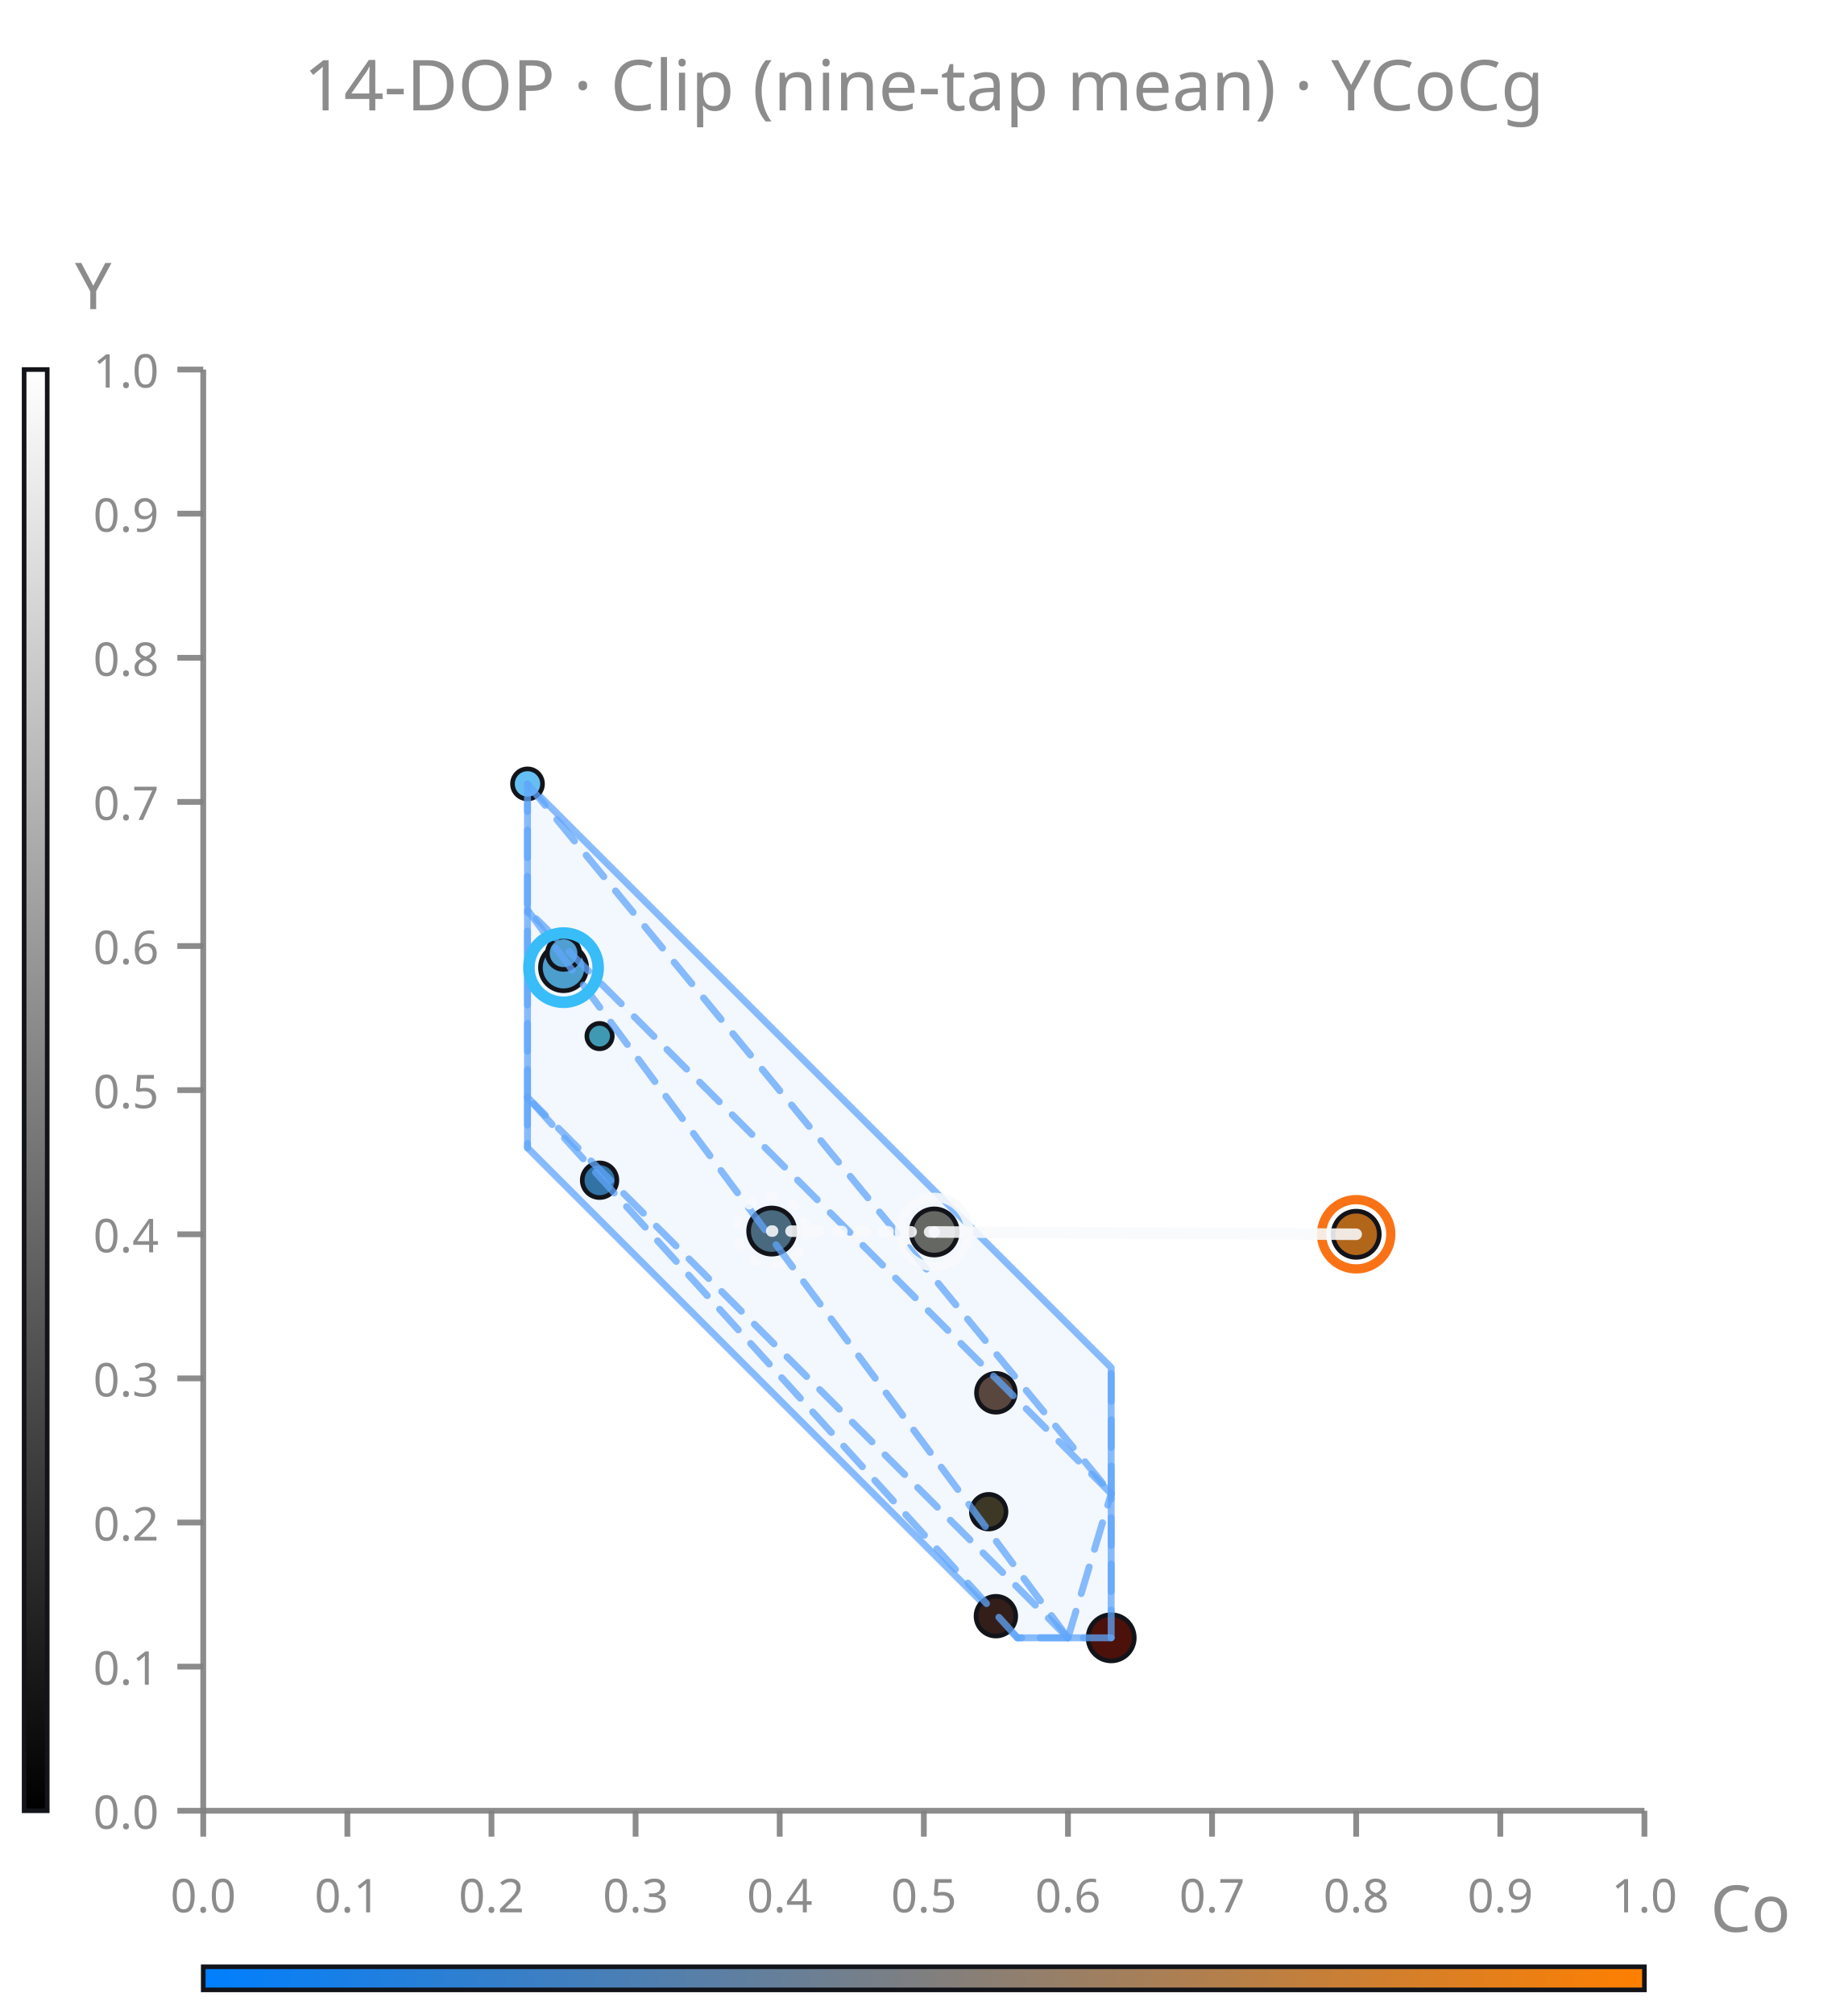
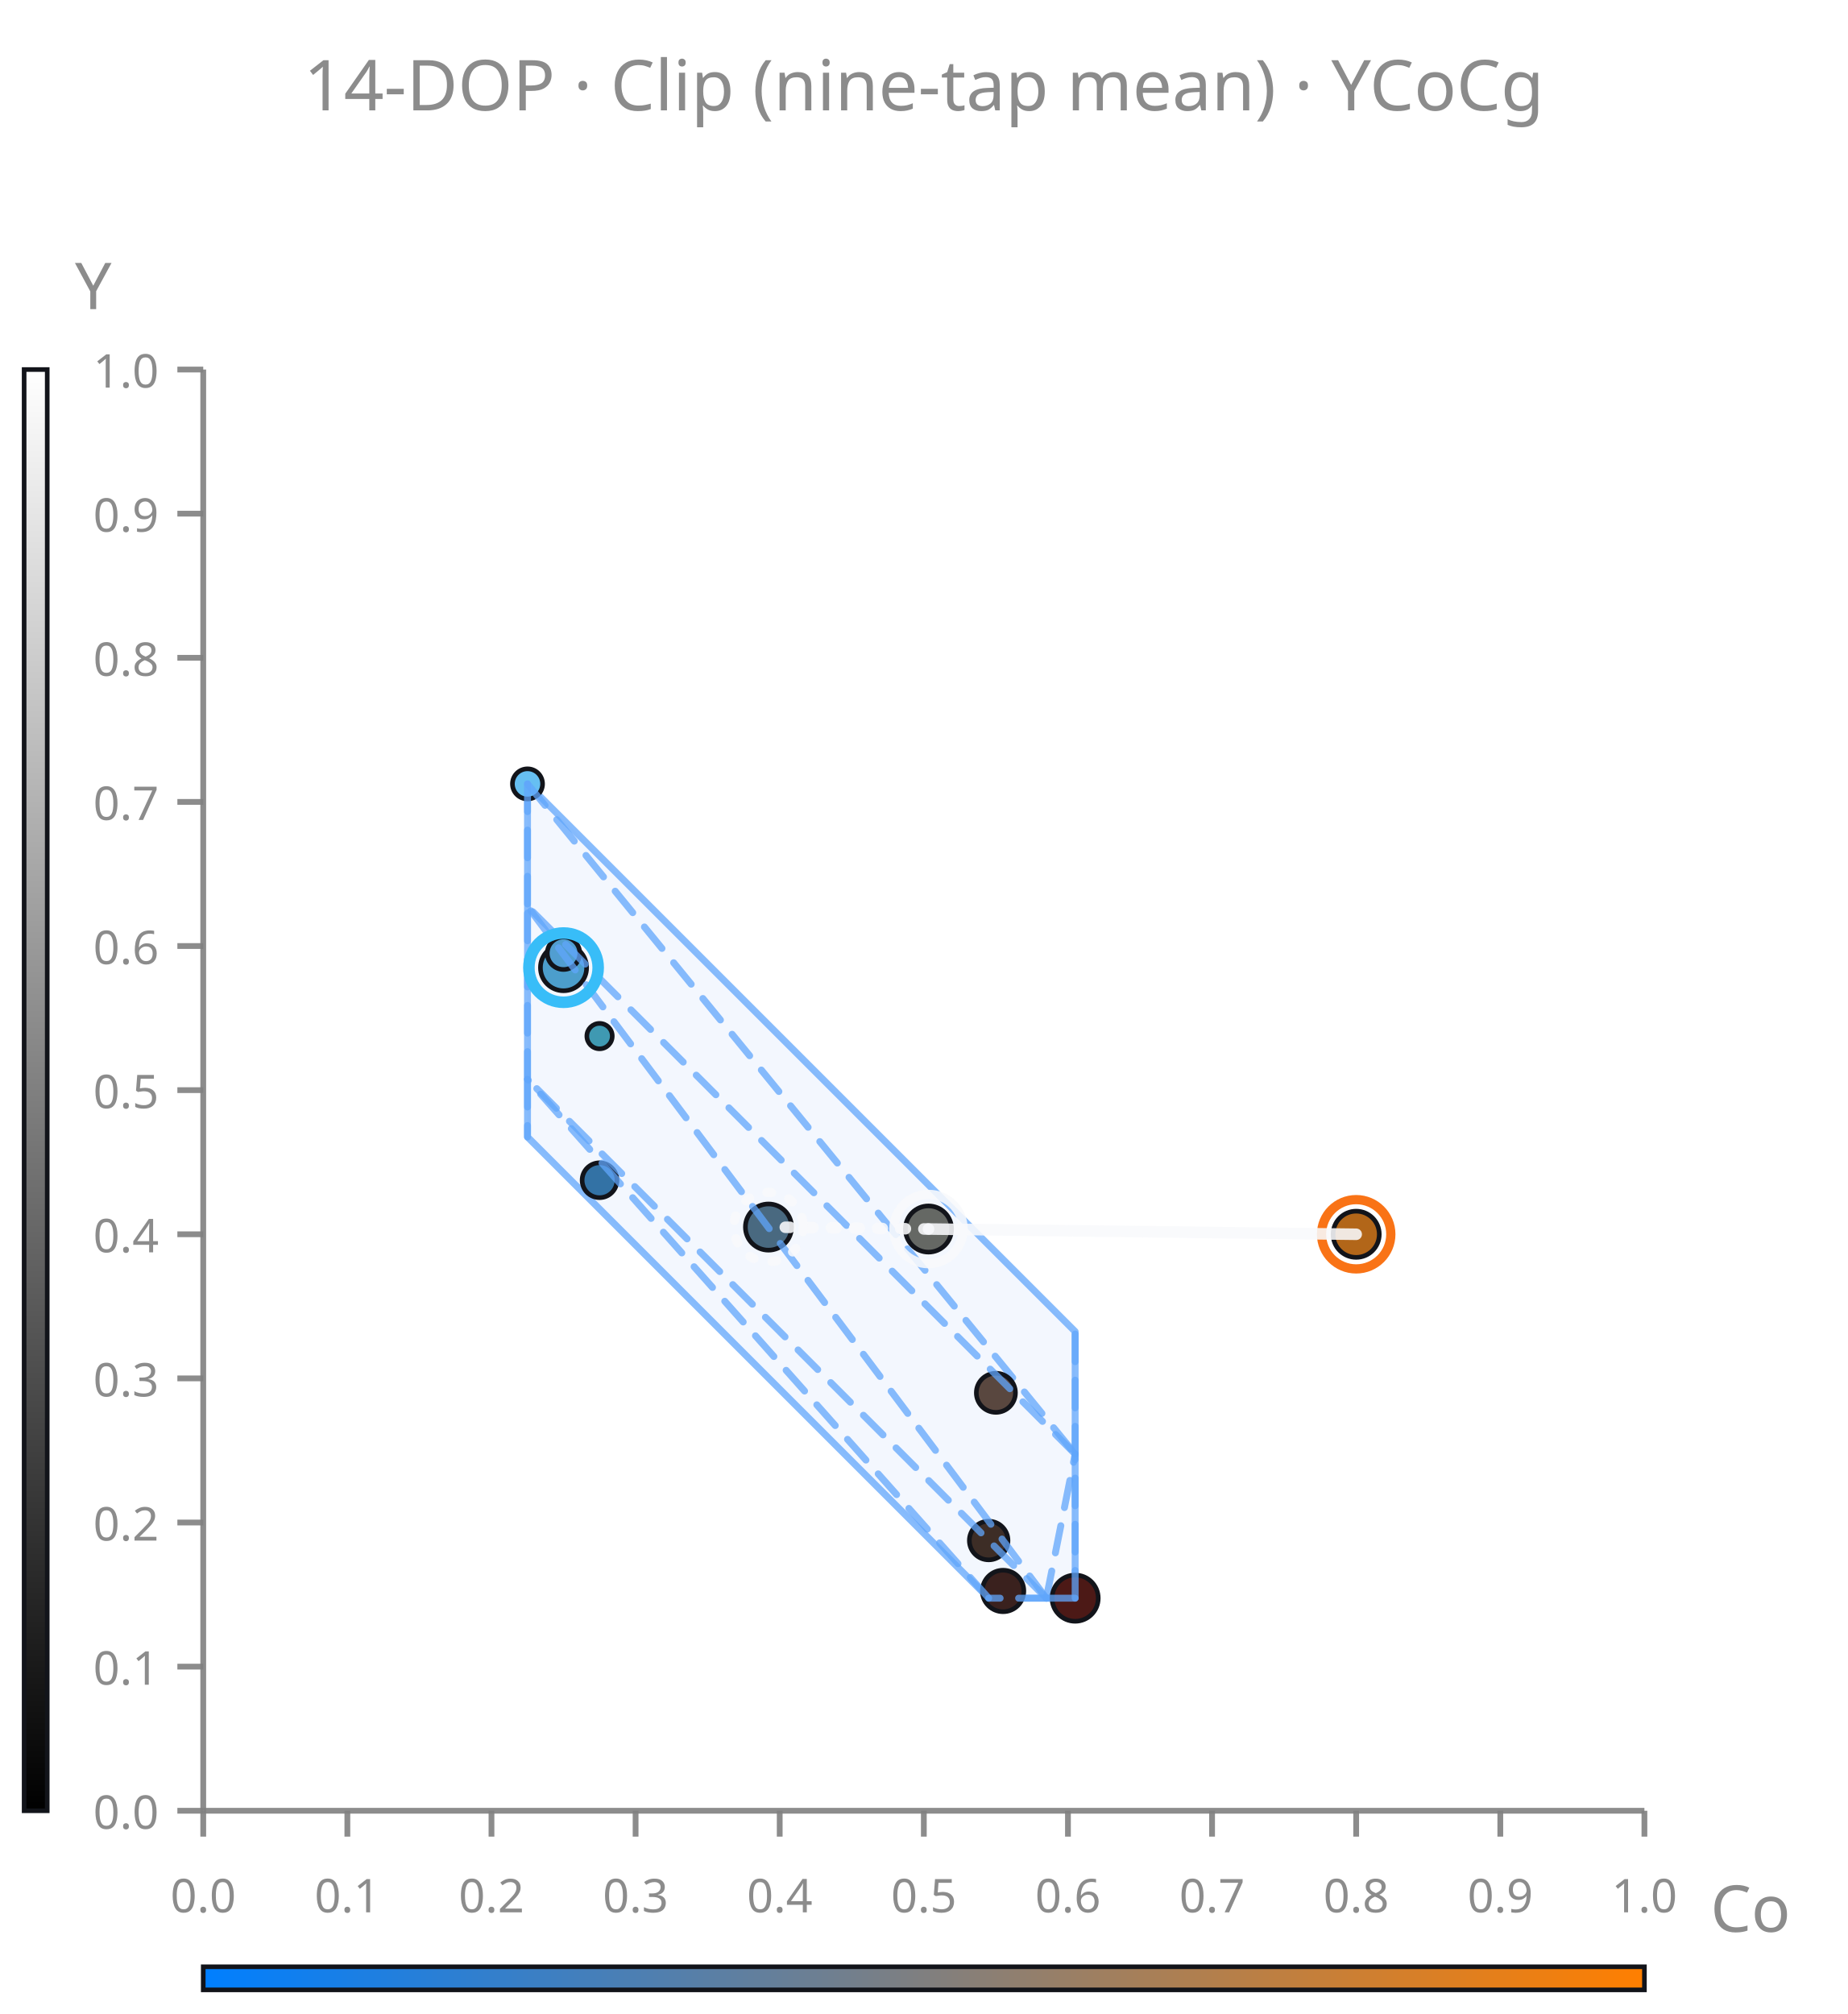
<svg xmlns="http://www.w3.org/2000/svg" baseProfile="full" height="436.0px" version="1.1" viewBox="0,0,400.0,436.0" width="400.0px">
  <defs>
    <linearGradient gradientUnits="userSpaceOnUse" id="plotGradY_0_1_2" x1="7.724" x2="7.724" y1="80" y2="392.0">
      <stop offset="0" stop-color="rgb(255,255,255)" />
      <stop offset="1" stop-color="rgb(0,0,0)" />
    </linearGradient>
    <linearGradient gradientUnits="userSpaceOnUse" id="plotGradX_0_1_2" x1="44.0" x2="356" y1="428.276" y2="428.276">
      <stop offset="0" stop-color="rgb(0,127,255)" />
      <stop offset="1" stop-color="rgb(255,127,0)" />
    </linearGradient>
  </defs>
  <g class="layer_bg" />
  <g class="layer_boundary">
-     <polygon fill="rgba(59,130,246,0.06)" points="220.28,354.56 240.56,354.56 240.56,296.06 114.2,169.7 114.2,248.48" stroke="rgba(96,165,250,0.75)" stroke-linejoin="round" stroke-width="1.5" />
+     <polygon fill="rgba(59,130,246,0.06)" points="214.04,345.98 232.76,345.98 232.76,288.26 114.2,169.7 114.2,246.14" stroke="rgba(96,165,250,0.75)" stroke-linejoin="round" stroke-width="1.5" />
  </g>
  <g class="layer_axes">
    <line fill="none" stroke="rgba(128,128,128,0.9)" stroke-width="1.25" x1="44.0" x2="356" y1="392.0" y2="392.0" />
    <line fill="none" stroke="rgba(128,128,128,0.9)" stroke-width="1.25" x1="44.0" x2="44.0" y1="392.0" y2="80" />
    <line fill="none" stroke="rgba(128,128,128,0.9)" stroke-width="1.25" x1="44.0" x2="44.0" y1="392.0" y2="397.6" />
    <text dominant-baseline="hanging" fill="rgba(128,128,128,0.9)" font-family="sans-serif" font-size="10.08" text-anchor="middle" x="44.0" y="406.168">0.0</text>
    <line fill="none" stroke="rgba(128,128,128,0.9)" stroke-width="1.25" x1="75.2" x2="75.2" y1="392.0" y2="397.6" />
    <text dominant-baseline="hanging" fill="rgba(128,128,128,0.9)" font-family="sans-serif" font-size="10.08" text-anchor="middle" x="75.2" y="406.168">0.1</text>
    <line fill="none" stroke="rgba(128,128,128,0.9)" stroke-width="1.25" x1="106.4" x2="106.4" y1="392.0" y2="397.6" />
    <text dominant-baseline="hanging" fill="rgba(128,128,128,0.9)" font-family="sans-serif" font-size="10.08" text-anchor="middle" x="106.4" y="406.168">0.2</text>
    <line fill="none" stroke="rgba(128,128,128,0.9)" stroke-width="1.25" x1="137.6" x2="137.6" y1="392.0" y2="397.6" />
    <text dominant-baseline="hanging" fill="rgba(128,128,128,0.9)" font-family="sans-serif" font-size="10.08" text-anchor="middle" x="137.6" y="406.168">0.3</text>
    <line fill="none" stroke="rgba(128,128,128,0.9)" stroke-width="1.25" x1="168.8" x2="168.8" y1="392.0" y2="397.6" />
    <text dominant-baseline="hanging" fill="rgba(128,128,128,0.9)" font-family="sans-serif" font-size="10.08" text-anchor="middle" x="168.8" y="406.168">0.4</text>
    <line fill="none" stroke="rgba(128,128,128,0.9)" stroke-width="1.25" x1="200" x2="200" y1="392.0" y2="397.6" />
    <text dominant-baseline="hanging" fill="rgba(128,128,128,0.9)" font-family="sans-serif" font-size="10.08" text-anchor="middle" x="200" y="406.168">0.5</text>
    <line fill="none" stroke="rgba(128,128,128,0.9)" stroke-width="1.25" x1="231.2" x2="231.2" y1="392.0" y2="397.6" />
    <text dominant-baseline="hanging" fill="rgba(128,128,128,0.9)" font-family="sans-serif" font-size="10.08" text-anchor="middle" x="231.2" y="406.168">0.6</text>
    <line fill="none" stroke="rgba(128,128,128,0.9)" stroke-width="1.25" x1="262.4" x2="262.4" y1="392.0" y2="397.6" />
    <text dominant-baseline="hanging" fill="rgba(128,128,128,0.9)" font-family="sans-serif" font-size="10.08" text-anchor="middle" x="262.4" y="406.168">0.7</text>
    <line fill="none" stroke="rgba(128,128,128,0.9)" stroke-width="1.25" x1="293.6" x2="293.6" y1="392.0" y2="397.6" />
    <text dominant-baseline="hanging" fill="rgba(128,128,128,0.9)" font-family="sans-serif" font-size="10.08" text-anchor="middle" x="293.6" y="406.168">0.8</text>
    <line fill="none" stroke="rgba(128,128,128,0.9)" stroke-width="1.25" x1="324.8" x2="324.8" y1="392.0" y2="397.6" />
    <text dominant-baseline="hanging" fill="rgba(128,128,128,0.9)" font-family="sans-serif" font-size="10.08" text-anchor="middle" x="324.8" y="406.168">0.9</text>
    <line fill="none" stroke="rgba(128,128,128,0.9)" stroke-width="1.25" x1="356" x2="356" y1="392.0" y2="397.6" />
    <text dominant-baseline="hanging" fill="rgba(128,128,128,0.9)" font-family="sans-serif" font-size="10.08" text-anchor="middle" x="356" y="406.168">1.0</text>
    <line fill="none" stroke="rgba(128,128,128,0.9)" stroke-width="1.25" x1="44.0" x2="38.4" y1="392.0" y2="392.0" />
    <text dominant-baseline="central" fill="rgba(128,128,128,0.9)" font-family="sans-serif" font-size="10.08" text-anchor="end" x="34.4" y="392.0">0.0</text>
    <line fill="none" stroke="rgba(128,128,128,0.9)" stroke-width="1.25" x1="44.0" x2="38.4" y1="360.8" y2="360.8" />
    <text dominant-baseline="central" fill="rgba(128,128,128,0.9)" font-family="sans-serif" font-size="10.08" text-anchor="end" x="34.4" y="360.8">0.1</text>
    <line fill="none" stroke="rgba(128,128,128,0.9)" stroke-width="1.25" x1="44.0" x2="38.4" y1="329.6" y2="329.6" />
    <text dominant-baseline="central" fill="rgba(128,128,128,0.9)" font-family="sans-serif" font-size="10.08" text-anchor="end" x="34.4" y="329.6">0.2</text>
    <line fill="none" stroke="rgba(128,128,128,0.9)" stroke-width="1.25" x1="44.0" x2="38.4" y1="298.4" y2="298.4" />
    <text dominant-baseline="central" fill="rgba(128,128,128,0.9)" font-family="sans-serif" font-size="10.08" text-anchor="end" x="34.4" y="298.4">0.3</text>
    <line fill="none" stroke="rgba(128,128,128,0.9)" stroke-width="1.25" x1="44.0" x2="38.4" y1="267.2" y2="267.2" />
    <text dominant-baseline="central" fill="rgba(128,128,128,0.9)" font-family="sans-serif" font-size="10.08" text-anchor="end" x="34.4" y="267.2">0.4</text>
    <line fill="none" stroke="rgba(128,128,128,0.9)" stroke-width="1.25" x1="44.0" x2="38.4" y1="236" y2="236" />
    <text dominant-baseline="central" fill="rgba(128,128,128,0.9)" font-family="sans-serif" font-size="10.08" text-anchor="end" x="34.4" y="236">0.5</text>
    <line fill="none" stroke="rgba(128,128,128,0.9)" stroke-width="1.25" x1="44.0" x2="38.4" y1="204.8" y2="204.8" />
    <text dominant-baseline="central" fill="rgba(128,128,128,0.9)" font-family="sans-serif" font-size="10.08" text-anchor="end" x="34.4" y="204.8">0.6</text>
    <line fill="none" stroke="rgba(128,128,128,0.9)" stroke-width="1.25" x1="44.0" x2="38.4" y1="173.6" y2="173.6" />
    <text dominant-baseline="central" fill="rgba(128,128,128,0.9)" font-family="sans-serif" font-size="10.08" text-anchor="end" x="34.4" y="173.6">0.7</text>
    <line fill="none" stroke="rgba(128,128,128,0.9)" stroke-width="1.25" x1="44.0" x2="38.4" y1="142.4" y2="142.4" />
    <text dominant-baseline="central" fill="rgba(128,128,128,0.9)" font-family="sans-serif" font-size="10.08" text-anchor="end" x="34.4" y="142.4">0.8</text>
    <line fill="none" stroke="rgba(128,128,128,0.9)" stroke-width="1.25" x1="44.0" x2="38.4" y1="111.2" y2="111.2" />
    <text dominant-baseline="central" fill="rgba(128,128,128,0.9)" font-family="sans-serif" font-size="10.08" text-anchor="end" x="34.4" y="111.2">0.9</text>
    <line fill="none" stroke="rgba(128,128,128,0.9)" stroke-width="1.25" x1="44.0" x2="38.4" y1="80" y2="80" />
    <text dominant-baseline="central" fill="rgba(128,128,128,0.9)" font-family="sans-serif" font-size="10.08" text-anchor="end" x="34.4" y="80">1.0</text>
    <text fill="rgba(128,128,128,0.9)" font-family="sans-serif" font-size="14" x="370.3" y="418.208">Co</text>
    <text fill="rgba(128,128,128,0.9)" font-family="sans-serif" font-size="14" x="16.224" y="66.928">Y</text>
    <rect fill="url(#plotGradY_0_1_2) none" height="312" shape-rendering="geometricPrecision" stroke="rgba(18,20,26,1.0)" stroke-width="1.0" width="5.0" x="5.224" y="80" />
    <rect fill="url(#plotGradX_0_1_2) none" height="5.0" shape-rendering="geometricPrecision" stroke="rgba(18,20,26,1.0)" stroke-width="1.0" width="312" x="44.0" y="425.776" />
  </g>
  <g class="layer_dots">
    <circle cx="129.8" cy="224.3" fill="rgb(63,153,178)" r="2.75" stroke="rgba(18,20,26,1.0)" stroke-width="1.0" />
-     <circle cx="114.2" cy="169.7" fill="rgb(102,191,242)" r="3.25" stroke="rgba(18,20,26,1.0)" stroke-width="1.0" />
+     <circle cx="114.2" cy="169.7" fill="rgb(102,191,242)" r="3.261" stroke="rgba(18,20,26,1.0)" stroke-width="1.0" />
    <circle cx="122" cy="209.48" fill="rgb(76,158,204)" r="5.0" stroke="rgba(18,20,26,1.0)" stroke-width="1.0" />
-     <circle cx="122" cy="206.36" fill="rgb(81,158,209)" r="3.5" stroke="rgba(18,20,26,1.0)" stroke-width="1.0" />
-     <circle cx="129.8" cy="255.5" fill="rgb(51,114,165)" r="3.75" stroke="rgba(18,20,26,1.0)" stroke-width="1.0" />
-     <circle cx="214.04" cy="327.26" fill="rgb(61,56,38)" r="3.75" stroke="rgba(18,20,26,1.0)" stroke-width="1.0" />
-     <circle cx="167.067" cy="266.507" fill="rgb(72,105,126)" r="5.0" stroke="rgba(18,20,26,1.0)" stroke-width="1.0" />
-     <circle cx="202.252" cy="266.699" fill="rgb(101,104,98)" r="5.0" stroke="rgba(18,20,26,1.0)" stroke-width="1.0" />
+     <circle cx="122" cy="206.36" fill="rgb(81,158,209)" r="3.517" stroke="rgba(18,20,26,1.0)" stroke-width="1.0" />
+     <circle cx="129.8" cy="255.5" fill="rgb(51,114,165)" r="3.773" stroke="rgba(18,20,26,1.0)" stroke-width="1.0" />
+     <circle cx="166.373" cy="265.64" fill="rgb(73,105,128)" r="5.0" stroke="rgba(18,20,26,1.0)" stroke-width="1.0" />
+     <circle cx="201.009" cy="266.065" fill="rgb(101,104,100)" r="5.0" stroke="rgba(18,20,26,1.0)" stroke-width="1.0" />
    <circle cx="293.6" cy="267.2" fill="rgb(178,102,25)" r="5.0" stroke="rgba(18,20,26,1.0)" stroke-width="1.0" />
-     <line fill="none" stroke="rgba(96,165,250,0.75)" stroke-dasharray="6,4" stroke-linecap="round" stroke-width="1.5" x1="114.2" x2="240.56" y1="169.7" y2="323.36" />
-     <line fill="none" stroke="rgba(96,165,250,0.75)" stroke-dasharray="6,4" stroke-linecap="round" stroke-width="1.5" x1="114.2" x2="114.2" y1="169.7" y2="197" />
-     <line fill="none" stroke="rgba(96,165,250,0.75)" stroke-dasharray="6,4" stroke-linecap="round" stroke-width="1.5" x1="240.56" x2="240.56" y1="323.36" y2="296.06" />
-     <circle cx="215.6" cy="301.52" fill="rgb(89,71,63)" r="4.2" stroke="rgba(18,20,26,1.0)" stroke-width="1.0" />
-     <circle cx="215.6" cy="349.88" fill="rgb(51,30,25)" r="4.3" stroke="rgba(18,20,26,1.0)" stroke-width="1.0" />
-     <line fill="none" stroke="rgba(96,165,250,0.75)" stroke-dasharray="6,4" stroke-linecap="round" stroke-width="1.5" x1="231.2" x2="220.28" y1="354.56" y2="354.56" />
-     <line fill="none" stroke="rgba(96,165,250,0.75)" stroke-dasharray="6,4" stroke-linecap="round" stroke-width="1.5" x1="220.28" x2="114.2" y1="354.56" y2="237.56" />
-     <line fill="none" stroke="rgba(96,165,250,0.75)" stroke-dasharray="6,4" stroke-linecap="round" stroke-width="1.5" x1="114.2" x2="114.2" y1="237.56" y2="248.48" />
-     <circle cx="240.56" cy="354.56" fill="rgb(76,17,10)" r="5.0" stroke="rgba(18,20,26,1.0)" stroke-width="1.0" />
-     <line fill="none" stroke="rgba(96,165,250,0.75)" stroke-dasharray="6,4" stroke-linecap="round" stroke-width="1.5" x1="240.56" x2="231.2" y1="354.56" y2="354.56" />
-     <line fill="none" stroke="rgba(96,165,250,0.75)" stroke-dasharray="6,4" stroke-linecap="round" stroke-width="1.5" x1="240.56" x2="240.56" y1="354.56" y2="323.36" />
-     <line fill="none" stroke="rgba(96,165,250,0.75)" stroke-dasharray="6,4" stroke-linecap="round" stroke-width="1.5" x1="231.2" x2="240.56" y1="354.56" y2="323.36" />
-     <line fill="none" stroke="rgba(96,165,250,0.75)" stroke-dasharray="6,4" stroke-linecap="round" stroke-width="1.5" x1="231.2" x2="114.2" y1="354.56" y2="237.56" />
-     <line fill="none" stroke="rgba(96,165,250,0.75)" stroke-dasharray="6,4" stroke-linecap="round" stroke-width="1.5" x1="231.2" x2="114.2" y1="354.56" y2="197" />
-     <line fill="none" stroke="rgba(96,165,250,0.75)" stroke-dasharray="6,4" stroke-linecap="round" stroke-width="1.5" x1="240.56" x2="114.2" y1="323.36" y2="197" />
-     <line fill="none" stroke="rgba(96,165,250,0.75)" stroke-dasharray="6,4" stroke-linecap="round" stroke-width="1.5" x1="114.2" x2="114.2" y1="237.56" y2="197" />
+     <line fill="none" stroke="rgba(96,165,250,0.75)" stroke-dasharray="6,4" stroke-linecap="round" stroke-width="1.5" x1="114.2" x2="232.76" y1="169.7" y2="314.78" />
+     <line fill="none" stroke="rgba(96,165,250,0.75)" stroke-dasharray="6,4" stroke-linecap="round" stroke-width="1.5" x1="114.2" x2="114.2" y1="169.7" y2="196.22" />
+     <line fill="none" stroke="rgba(96,165,250,0.75)" stroke-dasharray="6,4" stroke-linecap="round" stroke-width="1.5" x1="232.76" x2="232.76" y1="314.78" y2="288.26" />
+     <circle cx="214.04" cy="333.5" fill="rgb(61,45,38)" r="4.182" stroke="rgba(18,20,26,1.0)" stroke-width="1.0" />
+     <circle cx="215.6" cy="301.52" fill="rgb(89,71,63)" r="4.233" stroke="rgba(18,20,26,1.0)" stroke-width="1.0" />
+     <circle cx="217.16" cy="344.42" fill="rgb(58,33,30)" r="4.489" stroke="rgba(18,20,26,1.0)" stroke-width="1.0" />
+     <line fill="none" stroke="rgba(96,165,250,0.75)" stroke-dasharray="6,4" stroke-linecap="round" stroke-width="1.5" x1="226.52" x2="214.04" y1="345.98" y2="345.98" />
+     <line fill="none" stroke="rgba(96,165,250,0.75)" stroke-dasharray="6,4" stroke-linecap="round" stroke-width="1.5" x1="214.04" x2="114.2" y1="345.98" y2="233.66" />
+     <line fill="none" stroke="rgba(96,165,250,0.75)" stroke-dasharray="6,4" stroke-linecap="round" stroke-width="1.5" x1="114.2" x2="114.2" y1="233.66" y2="246.14" />
+     <line fill="none" stroke="rgba(96,165,250,0.75)" stroke-dasharray="6,4" stroke-linecap="round" stroke-width="1.5" x1="226.52" x2="232.76" y1="345.98" y2="314.78" />
+     <line fill="none" stroke="rgba(96,165,250,0.75)" stroke-dasharray="6,4" stroke-linecap="round" stroke-width="1.5" x1="226.52" x2="114.2" y1="345.98" y2="233.66" />
+     <line fill="none" stroke="rgba(96,165,250,0.75)" stroke-dasharray="6,4" stroke-linecap="round" stroke-width="1.5" x1="226.52" x2="114.2" y1="345.98" y2="196.22" />
+     <line fill="none" stroke="rgba(96,165,250,0.75)" stroke-dasharray="6,4" stroke-linecap="round" stroke-width="1.5" x1="232.76" x2="114.2" y1="314.78" y2="196.22" />
+     <line fill="none" stroke="rgba(96,165,250,0.75)" stroke-dasharray="6,4" stroke-linecap="round" stroke-width="1.5" x1="114.2" x2="114.2" y1="233.66" y2="196.22" />
+     <circle cx="232.76" cy="345.98" fill="rgb(76,25,22)" r="5.0" stroke="rgba(18,20,26,1.0)" stroke-width="1.0" />
+     <line fill="none" stroke="rgba(96,165,250,0.75)" stroke-dasharray="6,4" stroke-linecap="round" stroke-width="1.5" x1="232.76" x2="226.52" y1="345.98" y2="345.98" />
+     <line fill="none" stroke="rgba(96,165,250,0.75)" stroke-dasharray="6,4" stroke-linecap="round" stroke-width="1.5" x1="232.76" x2="232.76" y1="345.98" y2="314.78" />
  </g>
  <g class="layer_overlay">
    <circle cx="122" cy="209.48" fill="none" r="7.5" stroke="rgba(56,189,248,1.0)" stroke-width="2.5" />
    <circle cx="293.6" cy="267.2" fill="none" r="7.5" stroke="rgba(249,115,22,1.0)" stroke-width="2.0" />
-     <line stroke="rgba(248,250,252,0.88)" stroke-linecap="round" stroke-width="2.5" x1="293.6" x2="202.252" y1="267.2" y2="266.699" />
-     <circle cx="202.252" cy="266.699" fill="none" r="7.5" stroke="rgba(248,250,252,0.88)" stroke-width="2.0" />
-     <line fill="none" stroke="rgba(248,250,252,0.88)" stroke-dasharray="1 4" stroke-linecap="round" stroke-width="2.5" x1="202.252" x2="167.067" y1="266.699" y2="266.507" />
-     <circle cx="167.067" cy="266.507" fill="none" r="7.5" stroke="rgba(248,250,252,0.88)" stroke-dasharray="1 4" stroke-linecap="round" stroke-width="2.0" />
+     <line stroke="rgba(248,250,252,0.88)" stroke-linecap="round" stroke-width="2.5" x1="293.6" x2="201.009" y1="267.2" y2="266.065" />
+     <circle cx="201.009" cy="266.065" fill="none" r="7.5" stroke="rgba(248,250,252,0.88)" stroke-width="2.0" />
+     <line fill="none" stroke="rgba(248,250,252,0.88)" stroke-dasharray="1 4" stroke-linecap="round" stroke-width="2.5" x1="201.009" x2="166.373" y1="266.065" y2="265.64" />
+     <circle cx="166.373" cy="265.64" fill="none" r="7.5" stroke="rgba(248,250,252,0.88)" stroke-dasharray="1 4" stroke-linecap="round" stroke-width="2.0" />
  </g>
  <g class="layer_header">
    <text dominant-baseline="central" fill="rgba(128,128,128,0.9)" font-family="sans-serif" font-size="15.2" text-anchor="middle" x="200.0" y="18.0">14-DOP · Clip (nine-tap mean) · YCoCg</text>
  </g>
</svg>
